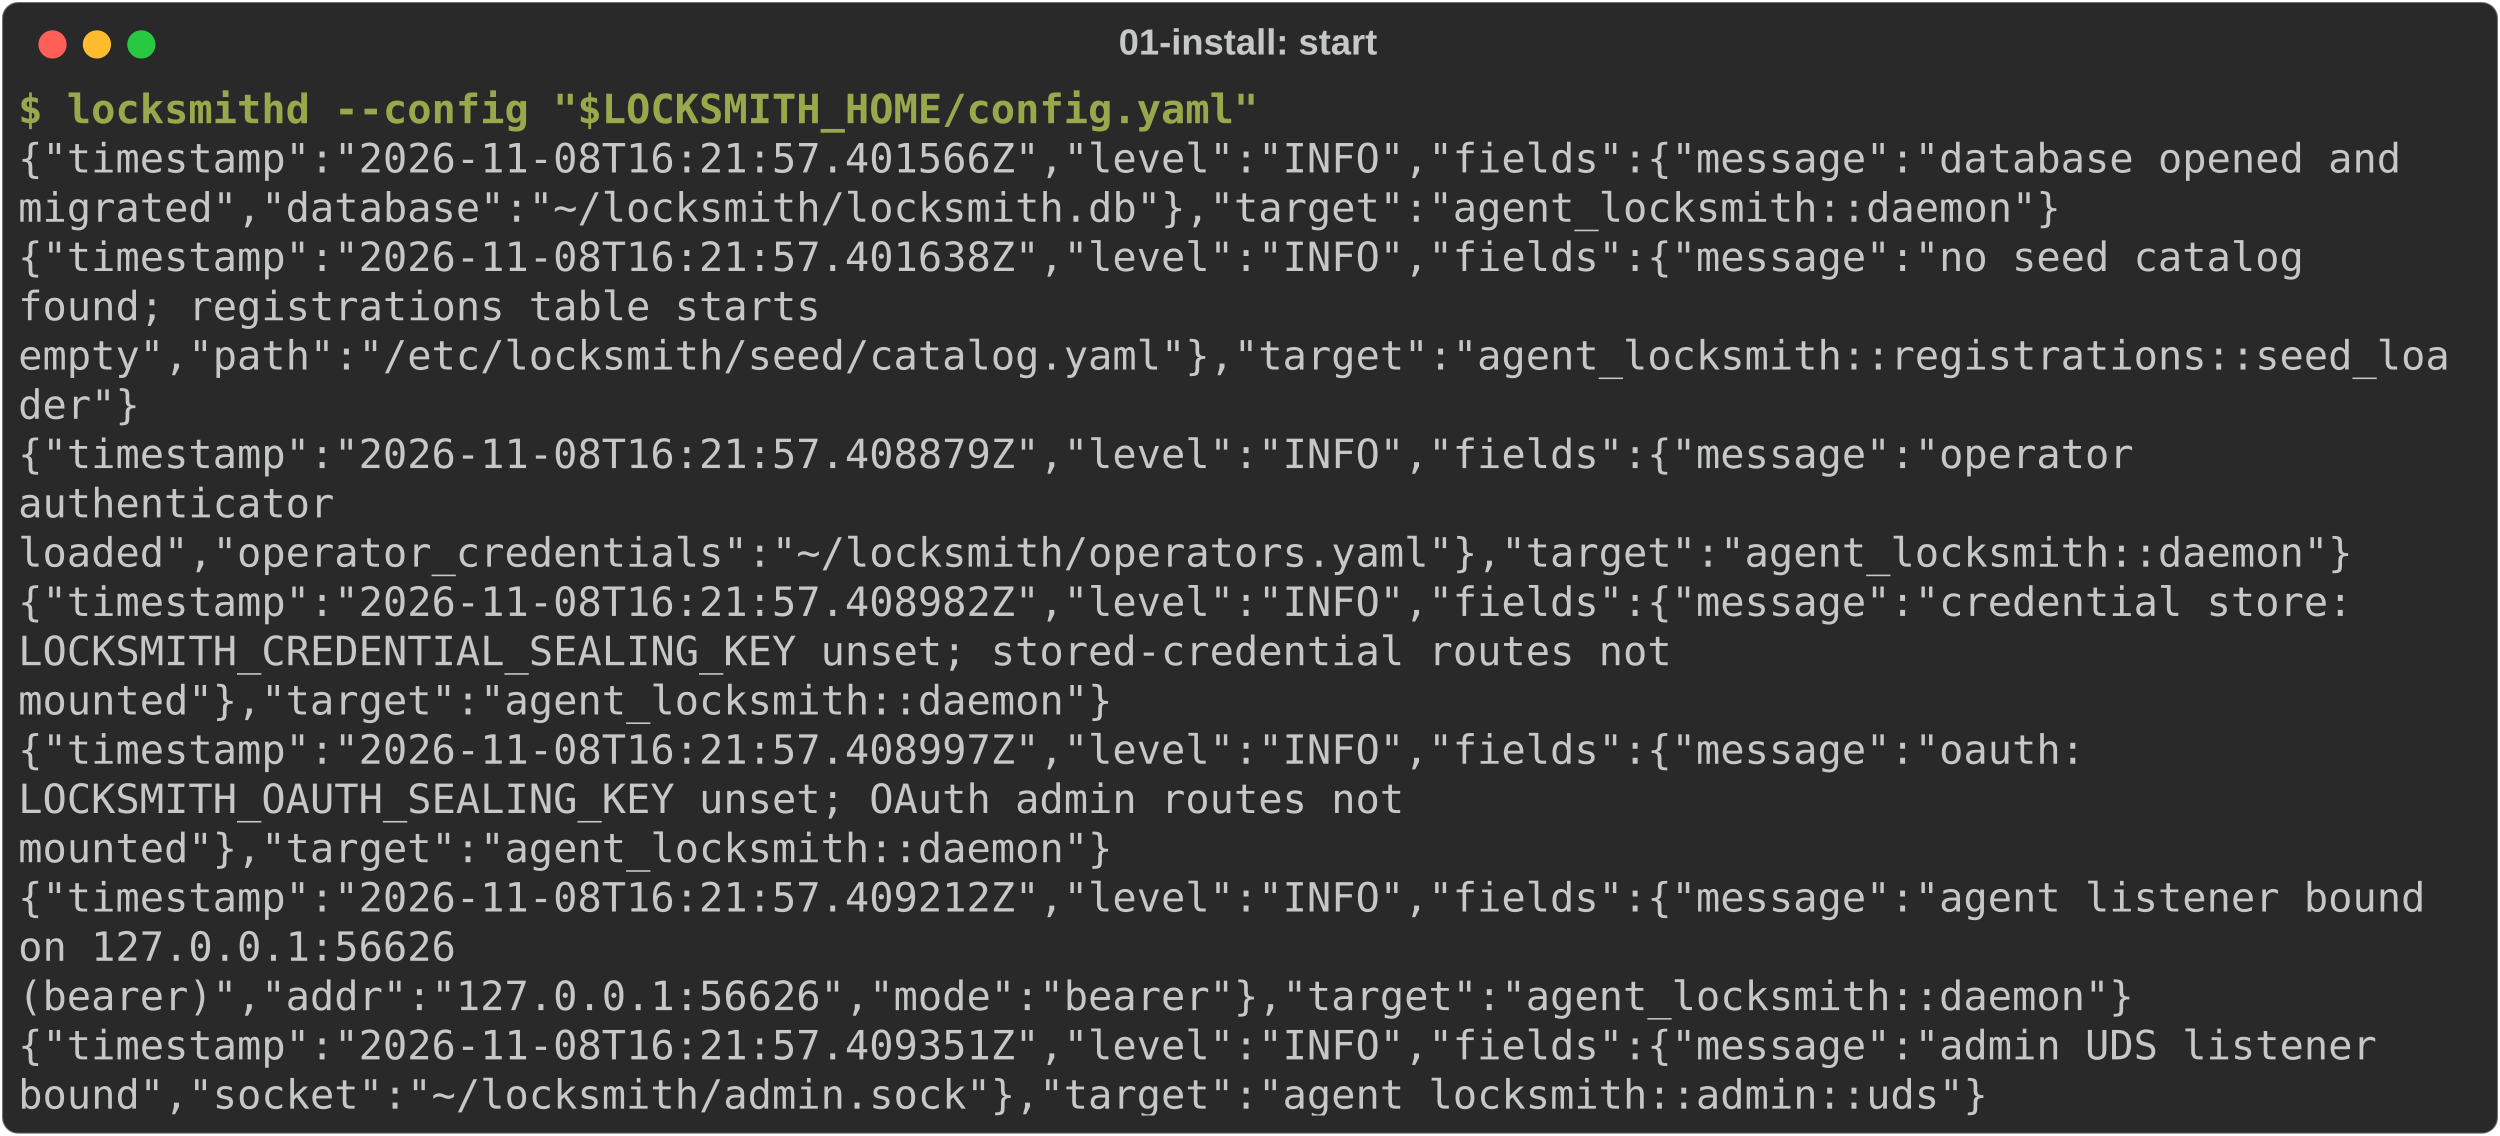
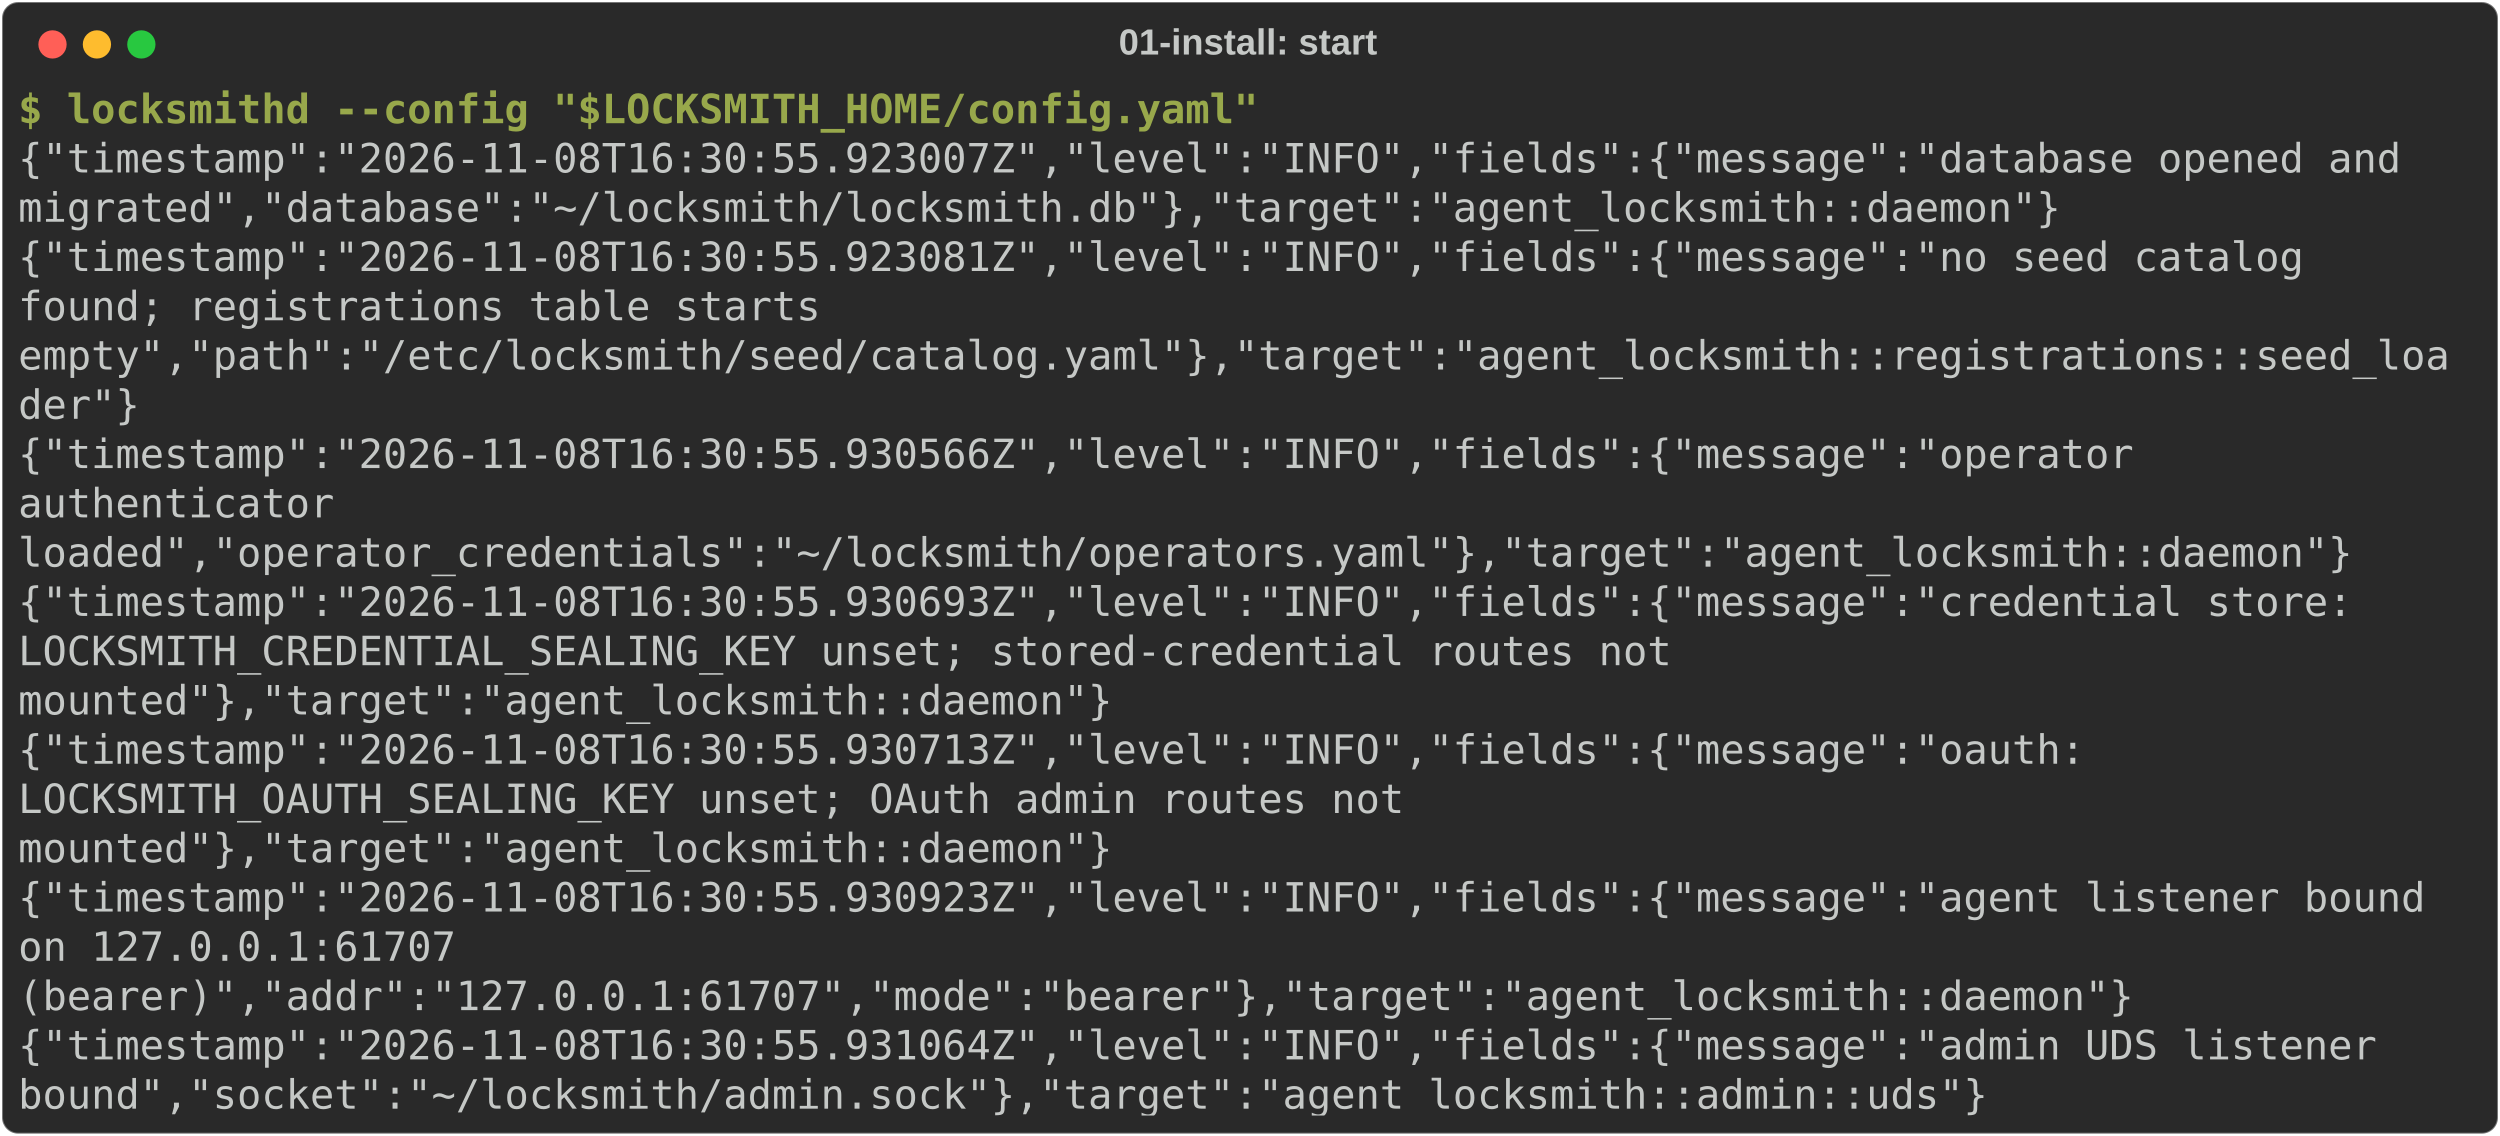
<svg xmlns="http://www.w3.org/2000/svg" class="rich-terminal" viewBox="0 0 1238 562.4">
  <style>

    @font-face {
        font-family: "Fira Code";
        src: local("FiraCode-Regular"),
                url("https://cdnjs.cloudflare.com/ajax/libs/firacode/6.2.0/woff2/FiraCode-Regular.woff2") format("woff2"),
                url("https://cdnjs.cloudflare.com/ajax/libs/firacode/6.2.0/woff/FiraCode-Regular.woff") format("woff");
        font-style: normal;
        font-weight: 400;
    }
    @font-face {
        font-family: "Fira Code";
        src: local("FiraCode-Bold"),
                url("https://cdnjs.cloudflare.com/ajax/libs/firacode/6.2.0/woff2/FiraCode-Bold.woff2") format("woff2"),
                url("https://cdnjs.cloudflare.com/ajax/libs/firacode/6.2.0/woff/FiraCode-Bold.woff") format("woff");
        font-style: bold;
        font-weight: 700;
    }

-     .terminal-2954270260-matrix {
+     .terminal-747214353-matrix {
        font-family: Fira Code, monospace;
        font-size: 20px;
        line-height: 24.4px;
        font-variant-east-asian: full-width;
    }

-     .terminal-2954270260-title {
+     .terminal-747214353-title {
        font-size: 18px;
        font-weight: bold;
        font-family: arial;
    }

-     .terminal-2954270260-r1 { fill: #98a84b;font-weight: bold }
- .terminal-2954270260-r2 { fill: #c5c8c6 }
+     .terminal-747214353-r1 { fill: #98a84b;font-weight: bold }
+ .terminal-747214353-r2 { fill: #c5c8c6 }
    </style>
  <defs>
-     <clipPath id="terminal-2954270260-clip-terminal">
+     <clipPath id="terminal-747214353-clip-terminal">
      <rect x="0" y="0" width="1219.0" height="511.4" />
    </clipPath>
-     <clipPath id="terminal-2954270260-line-0">
+     <clipPath id="terminal-747214353-line-0">
      <rect x="0" y="1.5" width="1220" height="24.65" />
    </clipPath>
-     <clipPath id="terminal-2954270260-line-1">
+     <clipPath id="terminal-747214353-line-1">
      <rect x="0" y="25.9" width="1220" height="24.65" />
    </clipPath>
-     <clipPath id="terminal-2954270260-line-2">
+     <clipPath id="terminal-747214353-line-2">
      <rect x="0" y="50.3" width="1220" height="24.65" />
    </clipPath>
-     <clipPath id="terminal-2954270260-line-3">
+     <clipPath id="terminal-747214353-line-3">
      <rect x="0" y="74.7" width="1220" height="24.65" />
    </clipPath>
-     <clipPath id="terminal-2954270260-line-4">
+     <clipPath id="terminal-747214353-line-4">
      <rect x="0" y="99.1" width="1220" height="24.65" />
    </clipPath>
-     <clipPath id="terminal-2954270260-line-5">
+     <clipPath id="terminal-747214353-line-5">
      <rect x="0" y="123.5" width="1220" height="24.65" />
    </clipPath>
-     <clipPath id="terminal-2954270260-line-6">
+     <clipPath id="terminal-747214353-line-6">
      <rect x="0" y="147.9" width="1220" height="24.65" />
    </clipPath>
-     <clipPath id="terminal-2954270260-line-7">
+     <clipPath id="terminal-747214353-line-7">
      <rect x="0" y="172.3" width="1220" height="24.65" />
    </clipPath>
-     <clipPath id="terminal-2954270260-line-8">
+     <clipPath id="terminal-747214353-line-8">
      <rect x="0" y="196.7" width="1220" height="24.65" />
    </clipPath>
-     <clipPath id="terminal-2954270260-line-9">
+     <clipPath id="terminal-747214353-line-9">
      <rect x="0" y="221.1" width="1220" height="24.65" />
    </clipPath>
-     <clipPath id="terminal-2954270260-line-10">
+     <clipPath id="terminal-747214353-line-10">
      <rect x="0" y="245.5" width="1220" height="24.65" />
    </clipPath>
-     <clipPath id="terminal-2954270260-line-11">
+     <clipPath id="terminal-747214353-line-11">
      <rect x="0" y="269.9" width="1220" height="24.65" />
    </clipPath>
-     <clipPath id="terminal-2954270260-line-12">
+     <clipPath id="terminal-747214353-line-12">
      <rect x="0" y="294.3" width="1220" height="24.65" />
    </clipPath>
-     <clipPath id="terminal-2954270260-line-13">
+     <clipPath id="terminal-747214353-line-13">
      <rect x="0" y="318.7" width="1220" height="24.65" />
    </clipPath>
-     <clipPath id="terminal-2954270260-line-14">
+     <clipPath id="terminal-747214353-line-14">
      <rect x="0" y="343.1" width="1220" height="24.65" />
    </clipPath>
-     <clipPath id="terminal-2954270260-line-15">
+     <clipPath id="terminal-747214353-line-15">
      <rect x="0" y="367.5" width="1220" height="24.65" />
    </clipPath>
-     <clipPath id="terminal-2954270260-line-16">
+     <clipPath id="terminal-747214353-line-16">
      <rect x="0" y="391.9" width="1220" height="24.65" />
    </clipPath>
-     <clipPath id="terminal-2954270260-line-17">
+     <clipPath id="terminal-747214353-line-17">
      <rect x="0" y="416.3" width="1220" height="24.65" />
    </clipPath>
-     <clipPath id="terminal-2954270260-line-18">
+     <clipPath id="terminal-747214353-line-18">
      <rect x="0" y="440.7" width="1220" height="24.65" />
    </clipPath>
-     <clipPath id="terminal-2954270260-line-19">
+     <clipPath id="terminal-747214353-line-19">
      <rect x="0" y="465.1" width="1220" height="24.65" />
    </clipPath>
  </defs>
  <rect fill="#292929" stroke="rgba(255,255,255,0.35)" stroke-width="1" x="1" y="1" width="1236" height="560.4" rx="8" />
-   <text class="terminal-2954270260-title" fill="#c5c8c6" text-anchor="middle" x="618" y="27">01-install: start</text>
+   <text class="terminal-747214353-title" fill="#c5c8c6" text-anchor="middle" x="618" y="27">01-install: start</text>
  <g transform="translate(26,22)">
    <circle cx="0" cy="0" r="7" fill="#ff5f57" />
    <circle cx="22" cy="0" r="7" fill="#febc2e" />
    <circle cx="44" cy="0" r="7" fill="#28c840" />
  </g>
-   <g transform="translate(9, 41)" clip-path="url(#terminal-2954270260-clip-terminal)">
-     <g class="terminal-2954270260-matrix">
-       <text class="terminal-2954270260-r1" x="0" y="20" textLength="622.2" clip-path="url(#terminal-2954270260-line-0)">$ locksmithd --config "$LOCKSMITH_HOME/config.yaml"</text>
-       <text class="terminal-2954270260-r2" x="1220" y="20" textLength="12.2" clip-path="url(#terminal-2954270260-line-0)">
+   <g transform="translate(9, 41)" clip-path="url(#terminal-747214353-clip-terminal)">
+     <g class="terminal-747214353-matrix">
+       <text class="terminal-747214353-r1" x="0" y="20" textLength="622.2" clip-path="url(#terminal-747214353-line-0)">$ locksmithd --config "$LOCKSMITH_HOME/config.yaml"</text>
+       <text class="terminal-747214353-r2" x="1220" y="20" textLength="12.2" clip-path="url(#terminal-747214353-line-0)">
</text>
-       <text class="terminal-2954270260-r2" x="0" y="44.4" textLength="1207.8" clip-path="url(#terminal-2954270260-line-1)">{"timestamp":"2026-11-08T16:21:57.401566Z","level":"INFO","fields":{"message":"database opened and </text>
-       <text class="terminal-2954270260-r2" x="1220" y="44.4" textLength="12.2" clip-path="url(#terminal-2954270260-line-1)">
+       <text class="terminal-747214353-r2" x="0" y="44.4" textLength="1207.8" clip-path="url(#terminal-747214353-line-1)">{"timestamp":"2026-11-08T16:30:55.923007Z","level":"INFO","fields":{"message":"database opened and </text>
+       <text class="terminal-747214353-r2" x="1220" y="44.4" textLength="12.2" clip-path="url(#terminal-747214353-line-1)">
</text>
-       <text class="terminal-2954270260-r2" x="0" y="68.8" textLength="1024.8" clip-path="url(#terminal-2954270260-line-2)">migrated","database":"~/locksmith/locksmith.db"},"target":"agent_locksmith::daemon"}</text>
-       <text class="terminal-2954270260-r2" x="1220" y="68.8" textLength="12.2" clip-path="url(#terminal-2954270260-line-2)">
+       <text class="terminal-747214353-r2" x="0" y="68.8" textLength="1024.8" clip-path="url(#terminal-747214353-line-2)">migrated","database":"~/locksmith/locksmith.db"},"target":"agent_locksmith::daemon"}</text>
+       <text class="terminal-747214353-r2" x="1220" y="68.8" textLength="12.2" clip-path="url(#terminal-747214353-line-2)">
</text>
-       <text class="terminal-2954270260-r2" x="0" y="93.2" textLength="1159" clip-path="url(#terminal-2954270260-line-3)">{"timestamp":"2026-11-08T16:21:57.401638Z","level":"INFO","fields":{"message":"no seed catalog </text>
-       <text class="terminal-2954270260-r2" x="1220" y="93.2" textLength="12.2" clip-path="url(#terminal-2954270260-line-3)">
+       <text class="terminal-747214353-r2" x="0" y="93.2" textLength="1159" clip-path="url(#terminal-747214353-line-3)">{"timestamp":"2026-11-08T16:30:55.923081Z","level":"INFO","fields":{"message":"no seed catalog </text>
+       <text class="terminal-747214353-r2" x="1220" y="93.2" textLength="12.2" clip-path="url(#terminal-747214353-line-3)">
</text>
-       <text class="terminal-2954270260-r2" x="0" y="117.6" textLength="414.8" clip-path="url(#terminal-2954270260-line-4)">found; registrations table starts </text>
-       <text class="terminal-2954270260-r2" x="1220" y="117.6" textLength="12.2" clip-path="url(#terminal-2954270260-line-4)">
+       <text class="terminal-747214353-r2" x="0" y="117.6" textLength="414.8" clip-path="url(#terminal-747214353-line-4)">found; registrations table starts </text>
+       <text class="terminal-747214353-r2" x="1220" y="117.6" textLength="12.2" clip-path="url(#terminal-747214353-line-4)">
</text>
-       <text class="terminal-2954270260-r2" x="0" y="142" textLength="1220" clip-path="url(#terminal-2954270260-line-5)">empty","path":"/etc/locksmith/seed/catalog.yaml"},"target":"agent_locksmith::registrations::seed_loa</text>
-       <text class="terminal-2954270260-r2" x="1220" y="142" textLength="12.2" clip-path="url(#terminal-2954270260-line-5)">
+       <text class="terminal-747214353-r2" x="0" y="142" textLength="1220" clip-path="url(#terminal-747214353-line-5)">empty","path":"/etc/locksmith/seed/catalog.yaml"},"target":"agent_locksmith::registrations::seed_loa</text>
+       <text class="terminal-747214353-r2" x="1220" y="142" textLength="12.2" clip-path="url(#terminal-747214353-line-5)">
</text>
-       <text class="terminal-2954270260-r2" x="0" y="166.4" textLength="61" clip-path="url(#terminal-2954270260-line-6)">der"}</text>
-       <text class="terminal-2954270260-r2" x="1220" y="166.4" textLength="12.2" clip-path="url(#terminal-2954270260-line-6)">
+       <text class="terminal-747214353-r2" x="0" y="166.4" textLength="61" clip-path="url(#terminal-747214353-line-6)">der"}</text>
+       <text class="terminal-747214353-r2" x="1220" y="166.4" textLength="12.2" clip-path="url(#terminal-747214353-line-6)">
</text>
-       <text class="terminal-2954270260-r2" x="0" y="190.8" textLength="1073.6" clip-path="url(#terminal-2954270260-line-7)">{"timestamp":"2026-11-08T16:21:57.408879Z","level":"INFO","fields":{"message":"operator </text>
-       <text class="terminal-2954270260-r2" x="1220" y="190.8" textLength="12.2" clip-path="url(#terminal-2954270260-line-7)">
+       <text class="terminal-747214353-r2" x="0" y="190.8" textLength="1073.6" clip-path="url(#terminal-747214353-line-7)">{"timestamp":"2026-11-08T16:30:55.930566Z","level":"INFO","fields":{"message":"operator </text>
+       <text class="terminal-747214353-r2" x="1220" y="190.8" textLength="12.2" clip-path="url(#terminal-747214353-line-7)">
</text>
-       <text class="terminal-2954270260-r2" x="0" y="215.2" textLength="170.8" clip-path="url(#terminal-2954270260-line-8)">authenticator </text>
-       <text class="terminal-2954270260-r2" x="1220" y="215.2" textLength="12.2" clip-path="url(#terminal-2954270260-line-8)">
+       <text class="terminal-747214353-r2" x="0" y="215.2" textLength="170.8" clip-path="url(#terminal-747214353-line-8)">authenticator </text>
+       <text class="terminal-747214353-r2" x="1220" y="215.2" textLength="12.2" clip-path="url(#terminal-747214353-line-8)">
</text>
-       <text class="terminal-2954270260-r2" x="0" y="239.6" textLength="1171.2" clip-path="url(#terminal-2954270260-line-9)">loaded","operator_credentials":"~/locksmith/operators.yaml"},"target":"agent_locksmith::daemon"}</text>
-       <text class="terminal-2954270260-r2" x="1220" y="239.6" textLength="12.2" clip-path="url(#terminal-2954270260-line-9)">
+       <text class="terminal-747214353-r2" x="0" y="239.6" textLength="1171.2" clip-path="url(#terminal-747214353-line-9)">loaded","operator_credentials":"~/locksmith/operators.yaml"},"target":"agent_locksmith::daemon"}</text>
+       <text class="terminal-747214353-r2" x="1220" y="239.6" textLength="12.2" clip-path="url(#terminal-747214353-line-9)">
</text>
-       <text class="terminal-2954270260-r2" x="0" y="264" textLength="1183.4" clip-path="url(#terminal-2954270260-line-10)">{"timestamp":"2026-11-08T16:21:57.408982Z","level":"INFO","fields":{"message":"credential store: </text>
-       <text class="terminal-2954270260-r2" x="1220" y="264" textLength="12.2" clip-path="url(#terminal-2954270260-line-10)">
+       <text class="terminal-747214353-r2" x="0" y="264" textLength="1183.4" clip-path="url(#terminal-747214353-line-10)">{"timestamp":"2026-11-08T16:30:55.930693Z","level":"INFO","fields":{"message":"credential store: </text>
+       <text class="terminal-747214353-r2" x="1220" y="264" textLength="12.2" clip-path="url(#terminal-747214353-line-10)">
</text>
-       <text class="terminal-2954270260-r2" x="0" y="288.4" textLength="841.8" clip-path="url(#terminal-2954270260-line-11)">LOCKSMITH_CREDENTIAL_SEALING_KEY unset; stored-credential routes not </text>
-       <text class="terminal-2954270260-r2" x="1220" y="288.4" textLength="12.2" clip-path="url(#terminal-2954270260-line-11)">
+       <text class="terminal-747214353-r2" x="0" y="288.4" textLength="841.8" clip-path="url(#terminal-747214353-line-11)">LOCKSMITH_CREDENTIAL_SEALING_KEY unset; stored-credential routes not </text>
+       <text class="terminal-747214353-r2" x="1220" y="288.4" textLength="12.2" clip-path="url(#terminal-747214353-line-11)">
</text>
-       <text class="terminal-2954270260-r2" x="0" y="312.8" textLength="549" clip-path="url(#terminal-2954270260-line-12)">mounted"},"target":"agent_locksmith::daemon"}</text>
-       <text class="terminal-2954270260-r2" x="1220" y="312.8" textLength="12.2" clip-path="url(#terminal-2954270260-line-12)">
+       <text class="terminal-747214353-r2" x="0" y="312.8" textLength="549" clip-path="url(#terminal-747214353-line-12)">mounted"},"target":"agent_locksmith::daemon"}</text>
+       <text class="terminal-747214353-r2" x="1220" y="312.8" textLength="12.2" clip-path="url(#terminal-747214353-line-12)">
</text>
-       <text class="terminal-2954270260-r2" x="0" y="337.2" textLength="1049.2" clip-path="url(#terminal-2954270260-line-13)">{"timestamp":"2026-11-08T16:21:57.408997Z","level":"INFO","fields":{"message":"oauth: </text>
-       <text class="terminal-2954270260-r2" x="1220" y="337.2" textLength="12.2" clip-path="url(#terminal-2954270260-line-13)">
+       <text class="terminal-747214353-r2" x="0" y="337.2" textLength="1049.2" clip-path="url(#terminal-747214353-line-13)">{"timestamp":"2026-11-08T16:30:55.930713Z","level":"INFO","fields":{"message":"oauth: </text>
+       <text class="terminal-747214353-r2" x="1220" y="337.2" textLength="12.2" clip-path="url(#terminal-747214353-line-13)">
</text>
-       <text class="terminal-2954270260-r2" x="0" y="361.6" textLength="707.6" clip-path="url(#terminal-2954270260-line-14)">LOCKSMITH_OAUTH_SEALING_KEY unset; OAuth admin routes not </text>
-       <text class="terminal-2954270260-r2" x="1220" y="361.6" textLength="12.2" clip-path="url(#terminal-2954270260-line-14)">
+       <text class="terminal-747214353-r2" x="0" y="361.6" textLength="707.6" clip-path="url(#terminal-747214353-line-14)">LOCKSMITH_OAUTH_SEALING_KEY unset; OAuth admin routes not </text>
+       <text class="terminal-747214353-r2" x="1220" y="361.6" textLength="12.2" clip-path="url(#terminal-747214353-line-14)">
</text>
-       <text class="terminal-2954270260-r2" x="0" y="386" textLength="549" clip-path="url(#terminal-2954270260-line-15)">mounted"},"target":"agent_locksmith::daemon"}</text>
-       <text class="terminal-2954270260-r2" x="1220" y="386" textLength="12.2" clip-path="url(#terminal-2954270260-line-15)">
+       <text class="terminal-747214353-r2" x="0" y="386" textLength="549" clip-path="url(#terminal-747214353-line-15)">mounted"},"target":"agent_locksmith::daemon"}</text>
+       <text class="terminal-747214353-r2" x="1220" y="386" textLength="12.2" clip-path="url(#terminal-747214353-line-15)">
</text>
-       <text class="terminal-2954270260-r2" x="0" y="410.4" textLength="1220" clip-path="url(#terminal-2954270260-line-16)">{"timestamp":"2026-11-08T16:21:57.409212Z","level":"INFO","fields":{"message":"agent listener bound </text>
-       <text class="terminal-2954270260-r2" x="1220" y="410.4" textLength="12.2" clip-path="url(#terminal-2954270260-line-16)">
+       <text class="terminal-747214353-r2" x="0" y="410.4" textLength="1220" clip-path="url(#terminal-747214353-line-16)">{"timestamp":"2026-11-08T16:30:55.930923Z","level":"INFO","fields":{"message":"agent listener bound </text>
+       <text class="terminal-747214353-r2" x="1220" y="410.4" textLength="12.2" clip-path="url(#terminal-747214353-line-16)">
</text>
-       <text class="terminal-2954270260-r2" x="0" y="434.8" textLength="231.8" clip-path="url(#terminal-2954270260-line-17)">on 127.0.0.1:56626 </text>
-       <text class="terminal-2954270260-r2" x="1220" y="434.8" textLength="12.2" clip-path="url(#terminal-2954270260-line-17)">
+       <text class="terminal-747214353-r2" x="0" y="434.8" textLength="231.8" clip-path="url(#terminal-747214353-line-17)">on 127.0.0.1:61707 </text>
+       <text class="terminal-747214353-r2" x="1220" y="434.8" textLength="12.2" clip-path="url(#terminal-747214353-line-17)">
</text>
-       <text class="terminal-2954270260-r2" x="0" y="459.2" textLength="1061.4" clip-path="url(#terminal-2954270260-line-18)">(bearer)","addr":"127.0.0.1:56626","mode":"bearer"},"target":"agent_locksmith::daemon"}</text>
-       <text class="terminal-2954270260-r2" x="1220" y="459.2" textLength="12.2" clip-path="url(#terminal-2954270260-line-18)">
+       <text class="terminal-747214353-r2" x="0" y="459.2" textLength="1061.4" clip-path="url(#terminal-747214353-line-18)">(bearer)","addr":"127.0.0.1:61707","mode":"bearer"},"target":"agent_locksmith::daemon"}</text>
+       <text class="terminal-747214353-r2" x="1220" y="459.2" textLength="12.2" clip-path="url(#terminal-747214353-line-18)">
</text>
-       <text class="terminal-2954270260-r2" x="0" y="483.6" textLength="1195.6" clip-path="url(#terminal-2954270260-line-19)">{"timestamp":"2026-11-08T16:21:57.409351Z","level":"INFO","fields":{"message":"admin UDS listener </text>
-       <text class="terminal-2954270260-r2" x="1220" y="483.6" textLength="12.2" clip-path="url(#terminal-2954270260-line-19)">
+       <text class="terminal-747214353-r2" x="0" y="483.6" textLength="1195.6" clip-path="url(#terminal-747214353-line-19)">{"timestamp":"2026-11-08T16:30:55.931064Z","level":"INFO","fields":{"message":"admin UDS listener </text>
+       <text class="terminal-747214353-r2" x="1220" y="483.6" textLength="12.2" clip-path="url(#terminal-747214353-line-19)">
</text>
-       <text class="terminal-2954270260-r2" x="0" y="508" textLength="988.2" clip-path="url(#terminal-2954270260-line-20)">bound","socket":"~/locksmith/admin.sock"},"target":"agent_locksmith::admin::uds"}</text>
-       <text class="terminal-2954270260-r2" x="1220" y="508" textLength="12.2" clip-path="url(#terminal-2954270260-line-20)">
+       <text class="terminal-747214353-r2" x="0" y="508" textLength="988.2" clip-path="url(#terminal-747214353-line-20)">bound","socket":"~/locksmith/admin.sock"},"target":"agent_locksmith::admin::uds"}</text>
+       <text class="terminal-747214353-r2" x="1220" y="508" textLength="12.2" clip-path="url(#terminal-747214353-line-20)">
</text>
    </g>
  </g>
</svg>
